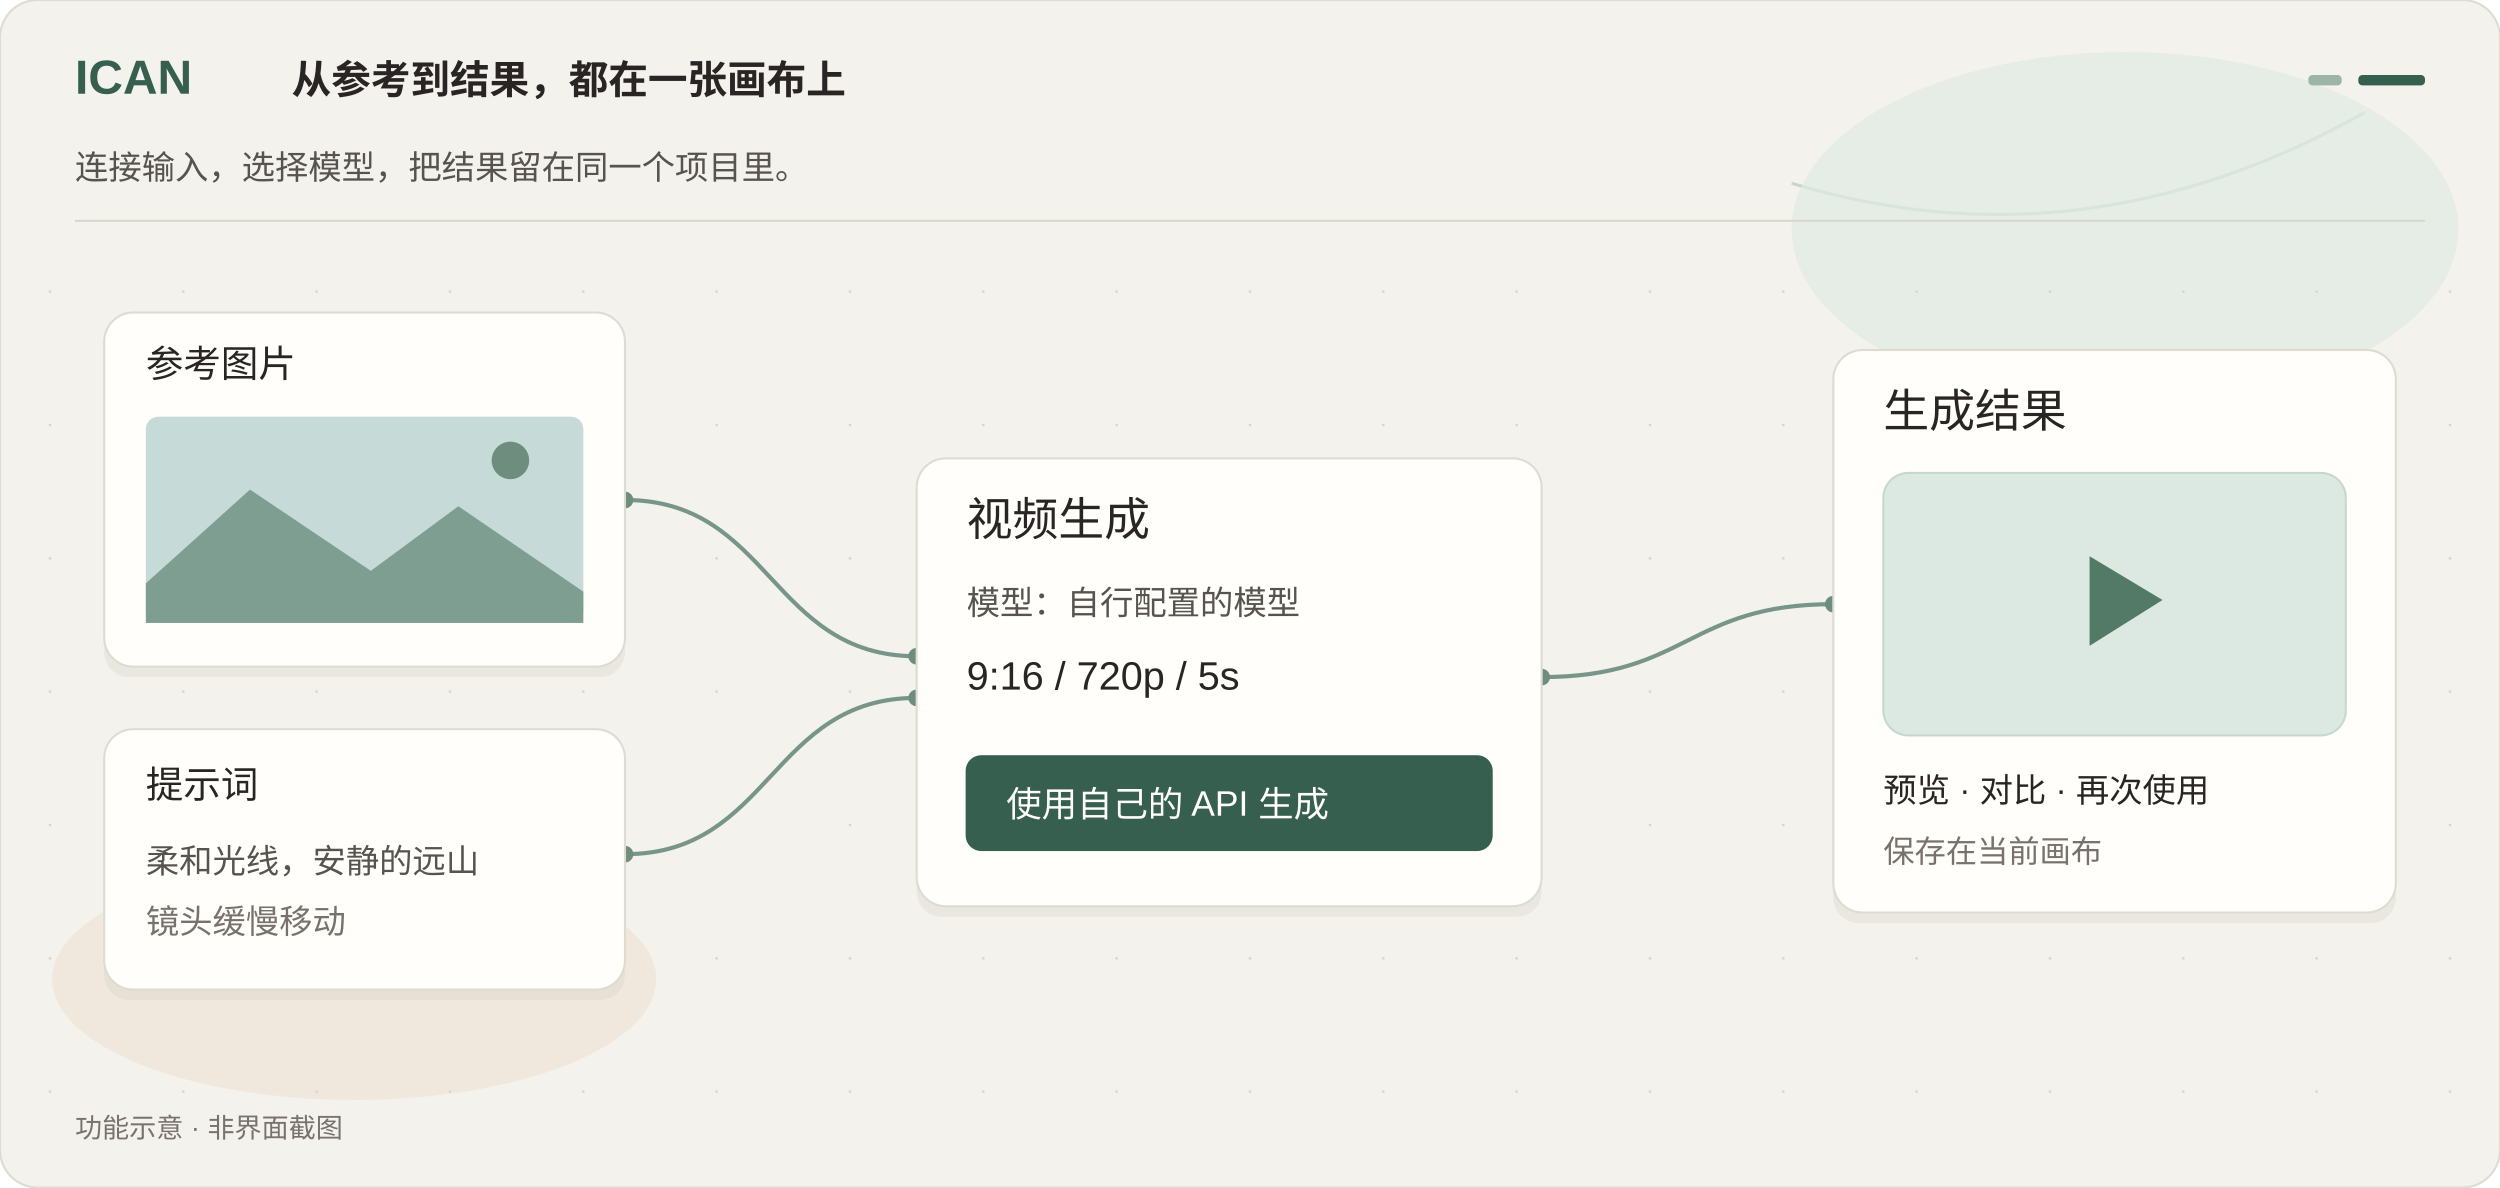
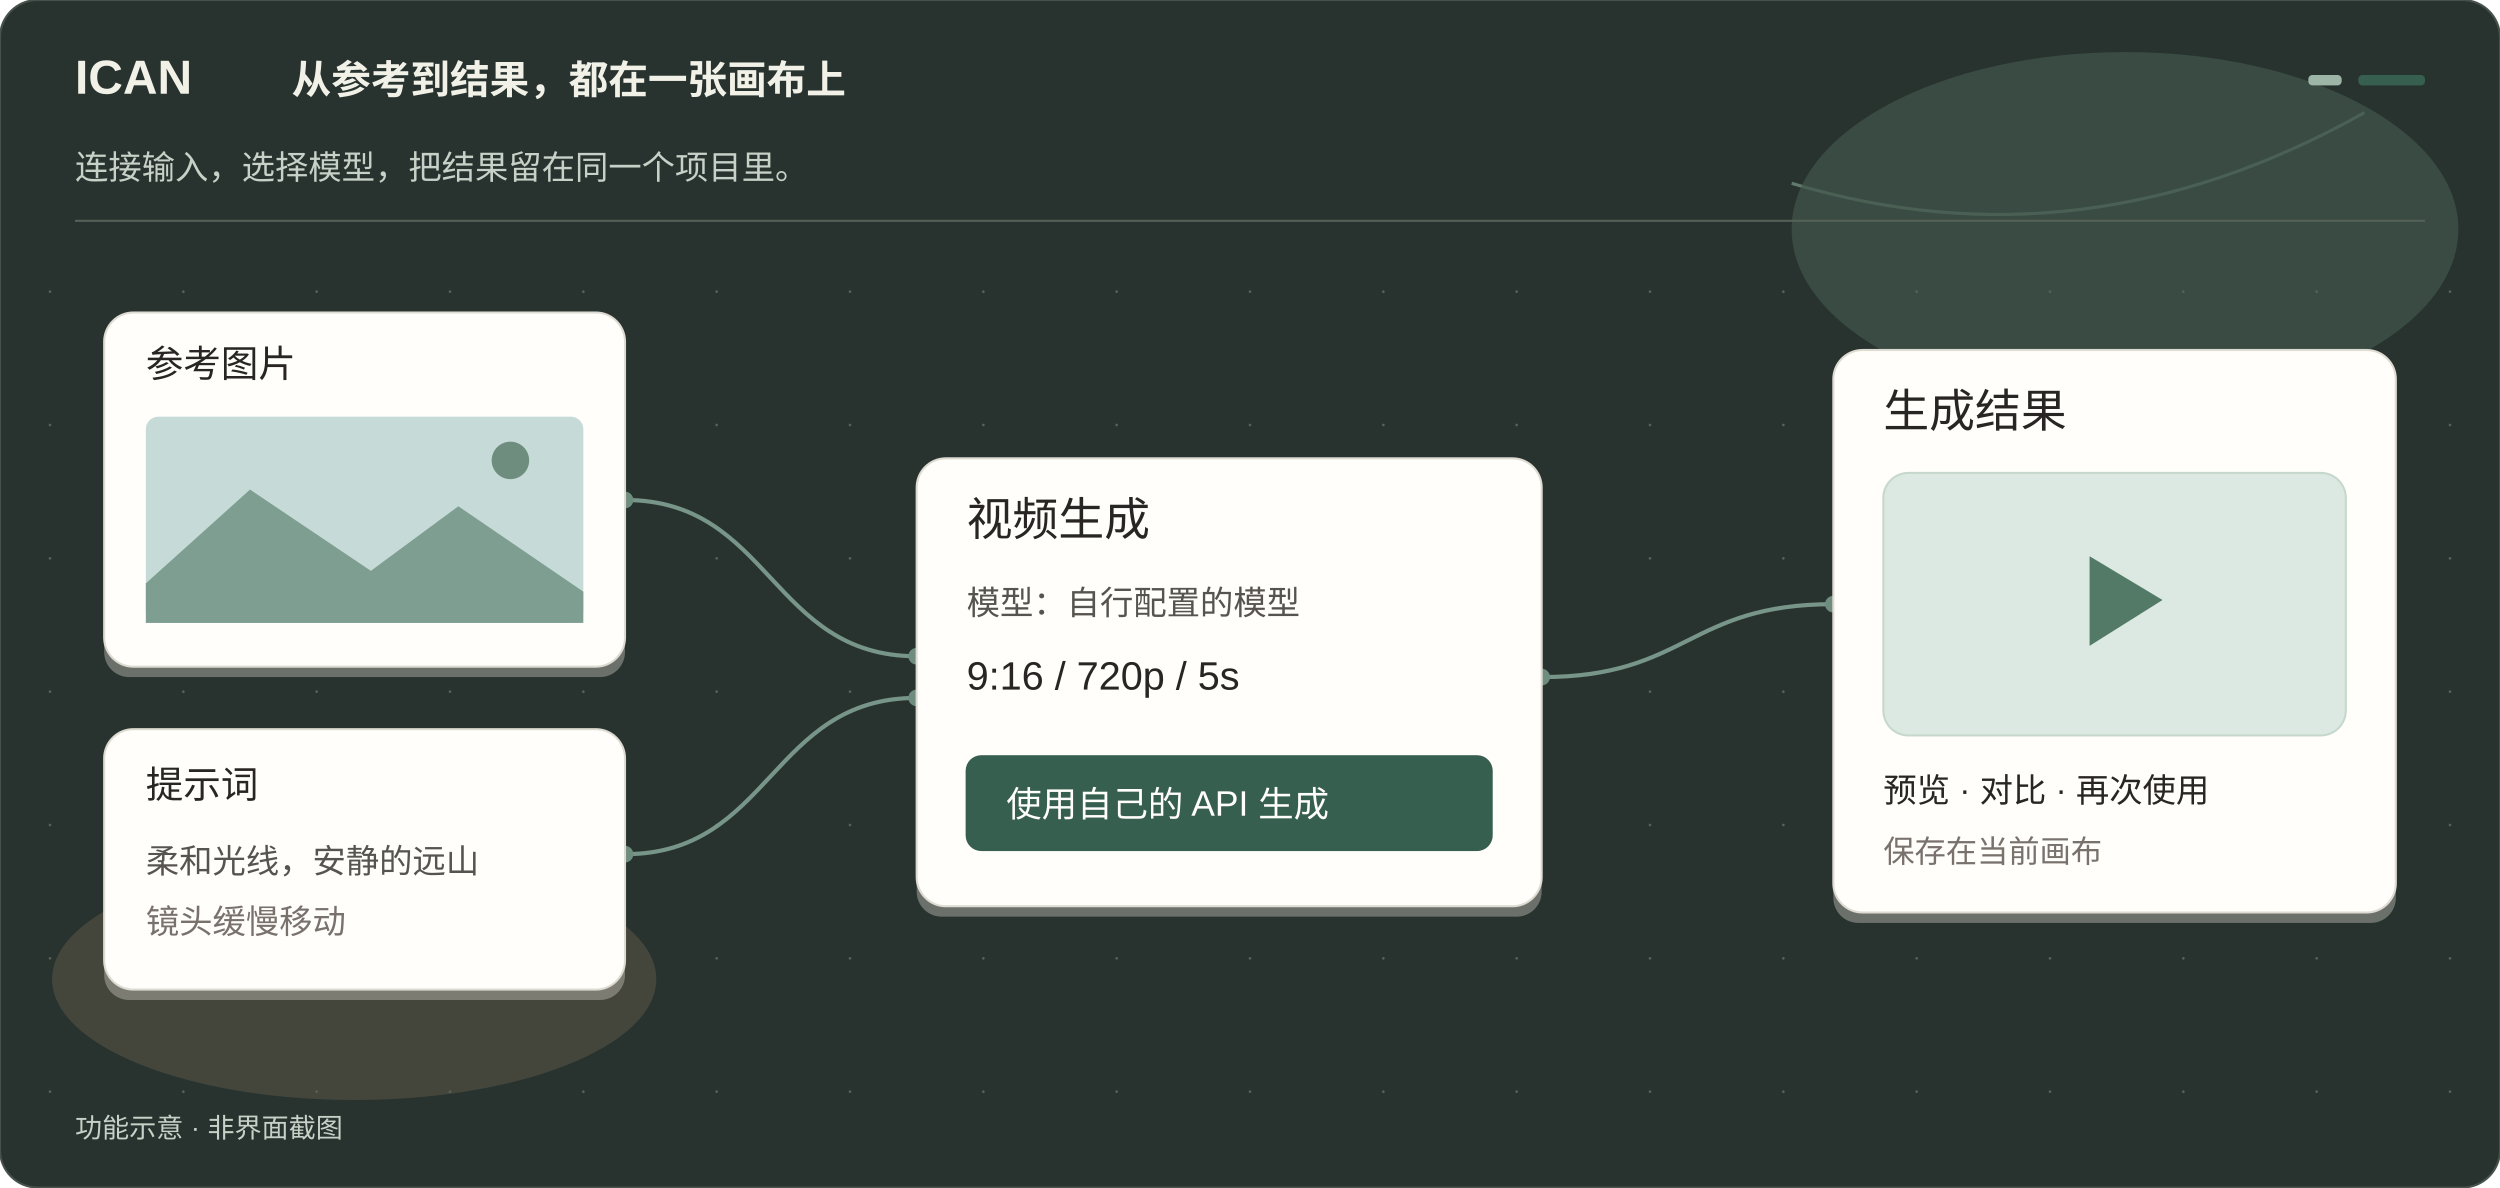
<svg xmlns="http://www.w3.org/2000/svg" width="1200" height="570" viewBox="0 0 1200 570" role="img" aria-labelledby="title desc" font-family="Arial, 'Noto Sans CJK SC', 'Microsoft YaHei', sans-serif">
-   <rect x="0" y="0" width="1200" height="570" rx="18" fill="#f4f2ed" stroke="#dedbd2" />
-   <path d="M860 88 Q1000 130 1135 54" fill="none" stroke="#c6d7cc" stroke-width="1.5" />
-   <ellipse cx="170" cy="470" rx="145" ry="58" fill="#eee4d3" opacity=".65" />
-   <ellipse cx="1020" cy="110" rx="160" ry="85" fill="#dfe9e2" opacity=".7" />
-   <g fill="#d7d6ca">
+   <rect x="0" y="0" width="1200" height="570" rx="18" fill="#28332f" stroke="#45514a" />
+   <path d="M860 88 Q1000 130 1135 54" fill="none" stroke="#617a6b" stroke-width="1.5" />
+   <ellipse cx="170" cy="470" rx="145" ry="58" fill="#535044" opacity=".65" />
+   <ellipse cx="1020" cy="110" rx="160" ry="85" fill="#40564b" opacity=".7" />
+   <g fill="#566258">
    <circle cx="24" cy="140" r=".65" />
    <circle cx="24" cy="204" r=".65" />
    <circle cx="24" cy="268" r=".65" />
    <circle cx="24" cy="332" r=".65" />
    <circle cx="24" cy="396" r=".65" />
    <circle cx="24" cy="460" r=".65" />
    <circle cx="24" cy="524" r=".65" />
    <circle cx="88" cy="140" r=".65" />
    <circle cx="88" cy="204" r=".65" />
    <circle cx="88" cy="268" r=".65" />
    <circle cx="88" cy="332" r=".65" />
    <circle cx="88" cy="396" r=".65" />
    <circle cx="88" cy="460" r=".65" />
    <circle cx="88" cy="524" r=".65" />
    <circle cx="152" cy="140" r=".65" />
    <circle cx="152" cy="204" r=".65" />
    <circle cx="152" cy="268" r=".65" />
    <circle cx="152" cy="332" r=".65" />
    <circle cx="152" cy="396" r=".65" />
    <circle cx="152" cy="460" r=".65" />
    <circle cx="152" cy="524" r=".65" />
    <circle cx="216" cy="140" r=".65" />
    <circle cx="216" cy="204" r=".65" />
    <circle cx="216" cy="268" r=".65" />
    <circle cx="216" cy="332" r=".65" />
    <circle cx="216" cy="396" r=".65" />
    <circle cx="216" cy="460" r=".65" />
    <circle cx="216" cy="524" r=".65" />
    <circle cx="280" cy="140" r=".65" />
    <circle cx="280" cy="204" r=".65" />
    <circle cx="280" cy="268" r=".65" />
    <circle cx="280" cy="332" r=".65" />
    <circle cx="280" cy="396" r=".65" />
    <circle cx="280" cy="460" r=".65" />
    <circle cx="280" cy="524" r=".65" />
    <circle cx="344" cy="140" r=".65" />
    <circle cx="344" cy="204" r=".65" />
    <circle cx="344" cy="268" r=".65" />
    <circle cx="344" cy="332" r=".65" />
    <circle cx="344" cy="396" r=".65" />
    <circle cx="344" cy="460" r=".65" />
    <circle cx="344" cy="524" r=".65" />
    <circle cx="408" cy="140" r=".65" />
    <circle cx="408" cy="204" r=".65" />
    <circle cx="408" cy="268" r=".65" />
    <circle cx="408" cy="332" r=".65" />
    <circle cx="408" cy="396" r=".65" />
    <circle cx="408" cy="460" r=".65" />
    <circle cx="408" cy="524" r=".65" />
    <circle cx="472" cy="140" r=".65" />
    <circle cx="472" cy="204" r=".65" />
    <circle cx="472" cy="268" r=".65" />
    <circle cx="472" cy="332" r=".65" />
    <circle cx="472" cy="396" r=".65" />
    <circle cx="472" cy="460" r=".65" />
    <circle cx="472" cy="524" r=".65" />
    <circle cx="536" cy="140" r=".65" />
    <circle cx="536" cy="204" r=".65" />
    <circle cx="536" cy="268" r=".65" />
    <circle cx="536" cy="332" r=".65" />
    <circle cx="536" cy="396" r=".65" />
    <circle cx="536" cy="460" r=".65" />
    <circle cx="536" cy="524" r=".65" />
    <circle cx="600" cy="140" r=".65" />
    <circle cx="600" cy="204" r=".65" />
    <circle cx="600" cy="268" r=".65" />
    <circle cx="600" cy="332" r=".65" />
    <circle cx="600" cy="396" r=".65" />
    <circle cx="600" cy="460" r=".65" />
    <circle cx="600" cy="524" r=".65" />
    <circle cx="664" cy="140" r=".65" />
    <circle cx="664" cy="204" r=".65" />
    <circle cx="664" cy="268" r=".65" />
    <circle cx="664" cy="332" r=".65" />
    <circle cx="664" cy="396" r=".65" />
    <circle cx="664" cy="460" r=".65" />
    <circle cx="664" cy="524" r=".65" />
    <circle cx="728" cy="140" r=".65" />
    <circle cx="728" cy="204" r=".65" />
    <circle cx="728" cy="268" r=".65" />
    <circle cx="728" cy="332" r=".65" />
    <circle cx="728" cy="396" r=".65" />
    <circle cx="728" cy="460" r=".65" />
    <circle cx="728" cy="524" r=".65" />
    <circle cx="792" cy="140" r=".65" />
    <circle cx="792" cy="204" r=".65" />
    <circle cx="792" cy="268" r=".65" />
    <circle cx="792" cy="332" r=".65" />
    <circle cx="792" cy="396" r=".65" />
    <circle cx="792" cy="460" r=".65" />
    <circle cx="792" cy="524" r=".65" />
    <circle cx="856" cy="140" r=".65" />
    <circle cx="856" cy="204" r=".65" />
    <circle cx="856" cy="268" r=".65" />
    <circle cx="856" cy="332" r=".65" />
    <circle cx="856" cy="396" r=".65" />
    <circle cx="856" cy="460" r=".65" />
    <circle cx="856" cy="524" r=".65" />
    <circle cx="920" cy="140" r=".65" />
    <circle cx="920" cy="204" r=".65" />
    <circle cx="920" cy="268" r=".65" />
    <circle cx="920" cy="332" r=".65" />
    <circle cx="920" cy="396" r=".65" />
    <circle cx="920" cy="460" r=".65" />
    <circle cx="920" cy="524" r=".65" />
    <circle cx="984" cy="140" r=".65" />
    <circle cx="984" cy="204" r=".65" />
    <circle cx="984" cy="268" r=".65" />
    <circle cx="984" cy="332" r=".65" />
    <circle cx="984" cy="396" r=".65" />
    <circle cx="984" cy="460" r=".65" />
    <circle cx="984" cy="524" r=".65" />
    <circle cx="1048" cy="140" r=".65" />
    <circle cx="1048" cy="204" r=".65" />
    <circle cx="1048" cy="268" r=".65" />
    <circle cx="1048" cy="332" r=".65" />
    <circle cx="1048" cy="396" r=".65" />
    <circle cx="1048" cy="460" r=".65" />
    <circle cx="1048" cy="524" r=".65" />
    <circle cx="1112" cy="140" r=".65" />
    <circle cx="1112" cy="204" r=".65" />
    <circle cx="1112" cy="268" r=".65" />
    <circle cx="1112" cy="332" r=".65" />
    <circle cx="1112" cy="396" r=".65" />
    <circle cx="1112" cy="460" r=".65" />
    <circle cx="1112" cy="524" r=".65" />
    <circle cx="1176" cy="140" r=".65" />
    <circle cx="1176" cy="204" r=".65" />
    <circle cx="1176" cy="268" r=".65" />
    <circle cx="1176" cy="332" r=".65" />
    <circle cx="1176" cy="396" r=".65" />
    <circle cx="1176" cy="460" r=".65" />
    <circle cx="1176" cy="524" r=".65" />
  </g>
  <g font-family="Arial, 'Noto Sans CJK SC', 'Microsoft YaHei', sans-serif">
-     <path d="M36 106 H1164" stroke="#d7d9cd" />
-     <text x="36" y="45" font-size="23" fill="#365f50" font-weight="700">ICAN</text>
-     <text x="140" y="45" font-size="19" fill="#292524" font-weight="600">从参考到结果，都在一张画布上</text>
-     <text x="36" y="86" font-size="16" fill="#57534e">连接输入，选择模型，把结果留在同一个项目里。</text>
-     <text x="36" y="546" font-size="13" fill="#78716c">功能示意 · 非界面截图</text>
+     <path d="M36 106 H1164" stroke="#536157" />
+     <text x="36" y="45" font-size="23" fill="#f1f1e8" font-weight="700">ICAN</text>
+     <text x="140" y="45" font-size="19" fill="#f1f1e8" font-weight="600">从参考到结果，都在一张画布上</text>
+     <text x="36" y="86" font-size="16" fill="#c7d1c8">连接输入，选择模型，把结果留在同一个项目里。</text>
+     <text x="36" y="546" font-size="13" fill="#c7d1c8">功能示意 · 非界面截图</text>
    <path d="M300 240 C370.0 240 370.0 315 440 315" fill="none" stroke="#78958a" stroke-width="2" />
    <circle cx="300" cy="240" r="4" fill="#6e8d7f" />
    <circle cx="440" cy="315" r="4" fill="#6e8d7f" />
    <path d="M300 410 C370.0 410 370.0 335 440 335" fill="none" stroke="#78958a" stroke-width="2" />
    <circle cx="300" cy="410" r="4" fill="#6e8d7f" />
    <circle cx="440" cy="335" r="4" fill="#6e8d7f" />
    <path d="M740 325 C810.0 325 810.0 290 880 290" fill="none" stroke="#78958a" stroke-width="2" />
    <circle cx="740" cy="325" r="4" fill="#6e8d7f" />
    <circle cx="880" cy="290" r="4" fill="#6e8d7f" />
    <rect x="50" y="155.0" width="250" height="170" rx="12" fill="#d8d6cb" stroke="none" opacity=".38" />
    <rect x="50" y="150" width="250" height="170" rx="14" fill="#fffefa" stroke="#dedbd2" />
    <text x="70" y="181" font-size="18" fill="#292524">参考图片</text>
    <rect x="70" y="200" width="210" height="99" rx="6" fill="#c6dbd7" stroke="none" />
    <path d="M70 280 120 235 178 274 220 243 280 284 V299 H70Z" fill="#7e9e91" />
    <circle cx="245" cy="221" r="9" fill="#6e8d7f" />
    <rect x="50" y="355.0" width="250" height="125" rx="12" fill="#d8d6cb" stroke="none" opacity=".38" />
    <rect x="50" y="350" width="250" height="125" rx="14" fill="#fffefa" stroke="#dedbd2" />
    <text x="70" y="383" font-size="18" fill="#292524">提示词</text>
    <text x="70" y="419" font-size="16" fill="#57534e">柔和光线，安静的远山</text>
    <text x="70" y="448" font-size="16" fill="#78716c">镜头缓慢移动</text>
    <rect x="440" y="225.0" width="300" height="215" rx="12" fill="#d8d6cb" stroke="none" opacity=".38" />
    <rect x="440" y="220" width="300" height="215" rx="14" fill="#fffefa" stroke="#dedbd2" />
    <text x="464" y="257" font-size="22" fill="#292524">视频生成</text>
    <text x="464" y="295" font-size="16" fill="#57534e">模型：自行配置的模型</text>
    <text x="464" y="331" font-size="19" fill="#292524">9:16     /     720p     /     5s</text>
    <rect x="464" y="363" width="252" height="45" rx="7" fill="#365f50" stroke="#365f50" />
    <text x="483" y="392" font-size="17" fill="#fffefa">使用自己的 API 生成</text>
    <rect x="880" y="173.0" width="270" height="270" rx="12" fill="#d8d6cb" stroke="none" opacity=".38" />
    <rect x="880" y="168" width="270" height="270" rx="14" fill="#fffefa" stroke="#dedbd2" />
    <text x="904" y="205" font-size="22" fill="#292524">生成结果</text>
    <rect x="904" y="227" width="222" height="126" rx="12" fill="#dce9e2" stroke="#c6d8cd" />
    <path d="m1003 267 0 43 35-22Z" fill="#527a66" />
    <text x="904" y="385" font-size="16" fill="#292524">预览 · 对比 · 再次使用</text>
    <text x="904" y="414" font-size="15" fill="#78716c">保存在当前画布</text>
    <rect x="1108" y="36" width="16" height="5" rx="2" fill="#9db5a6" />
    <rect x="1132" y="36" width="32" height="5" rx="2" fill="#365f50" />
  </g>
</svg>
